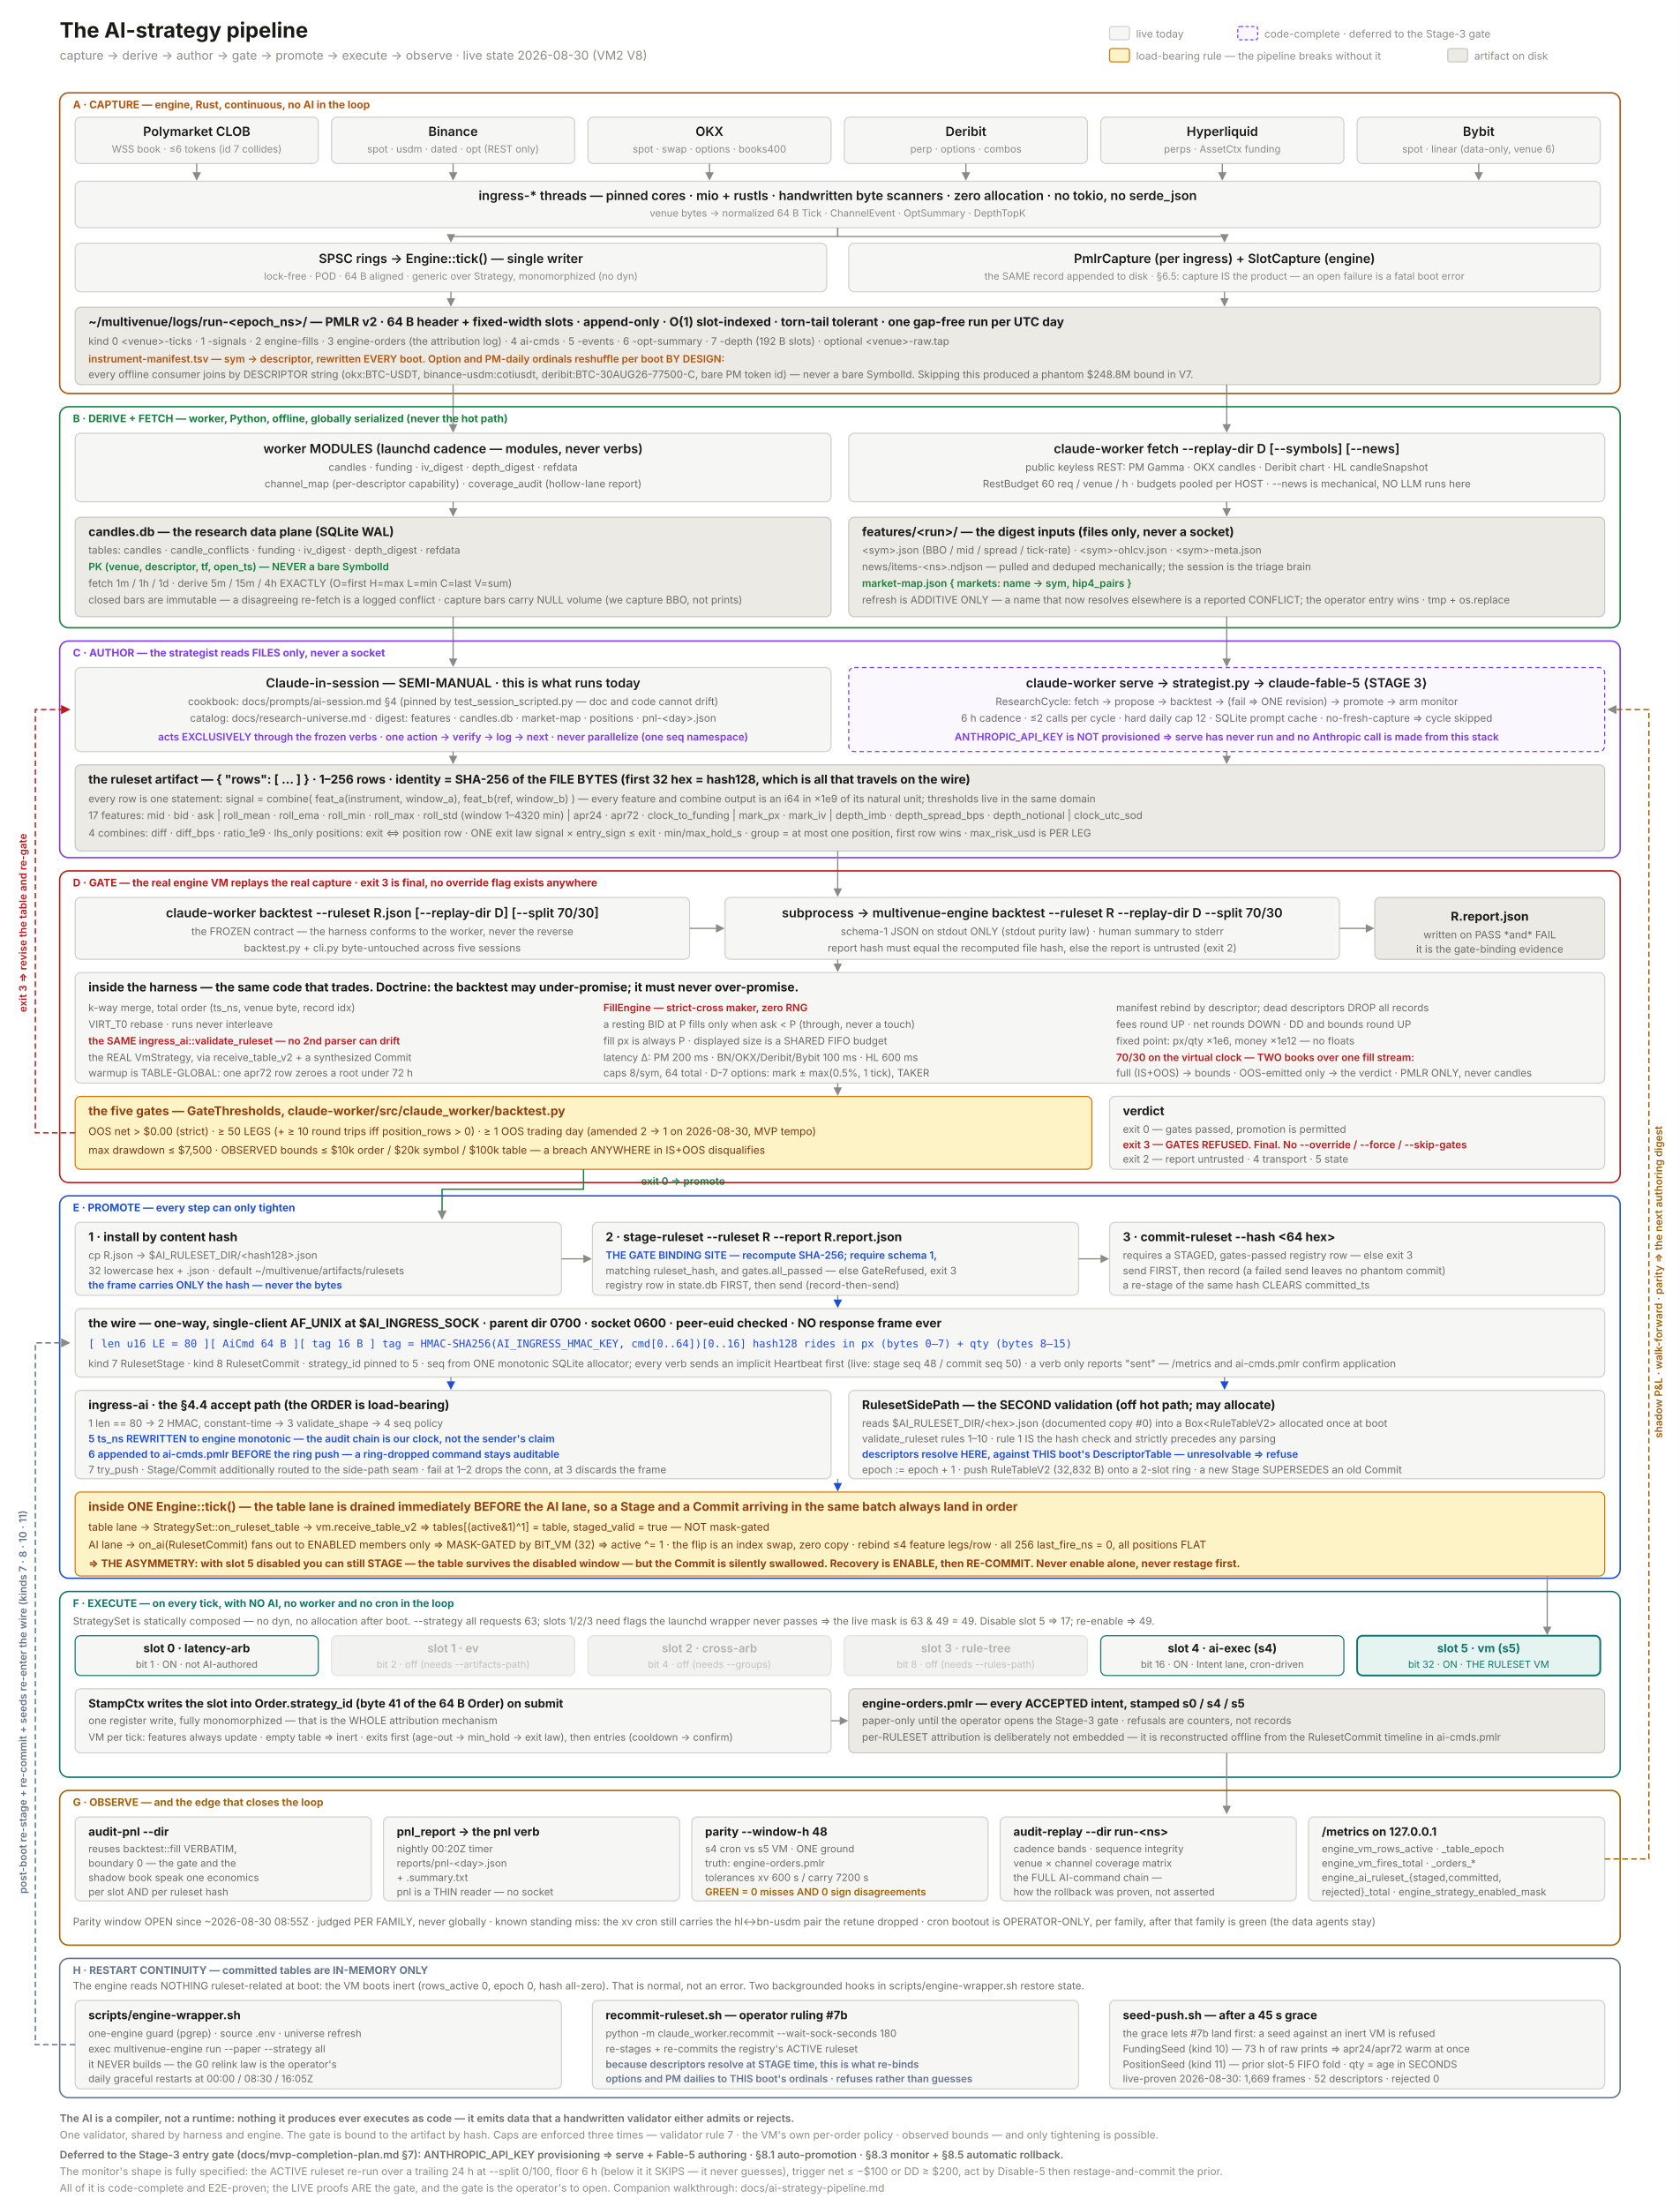
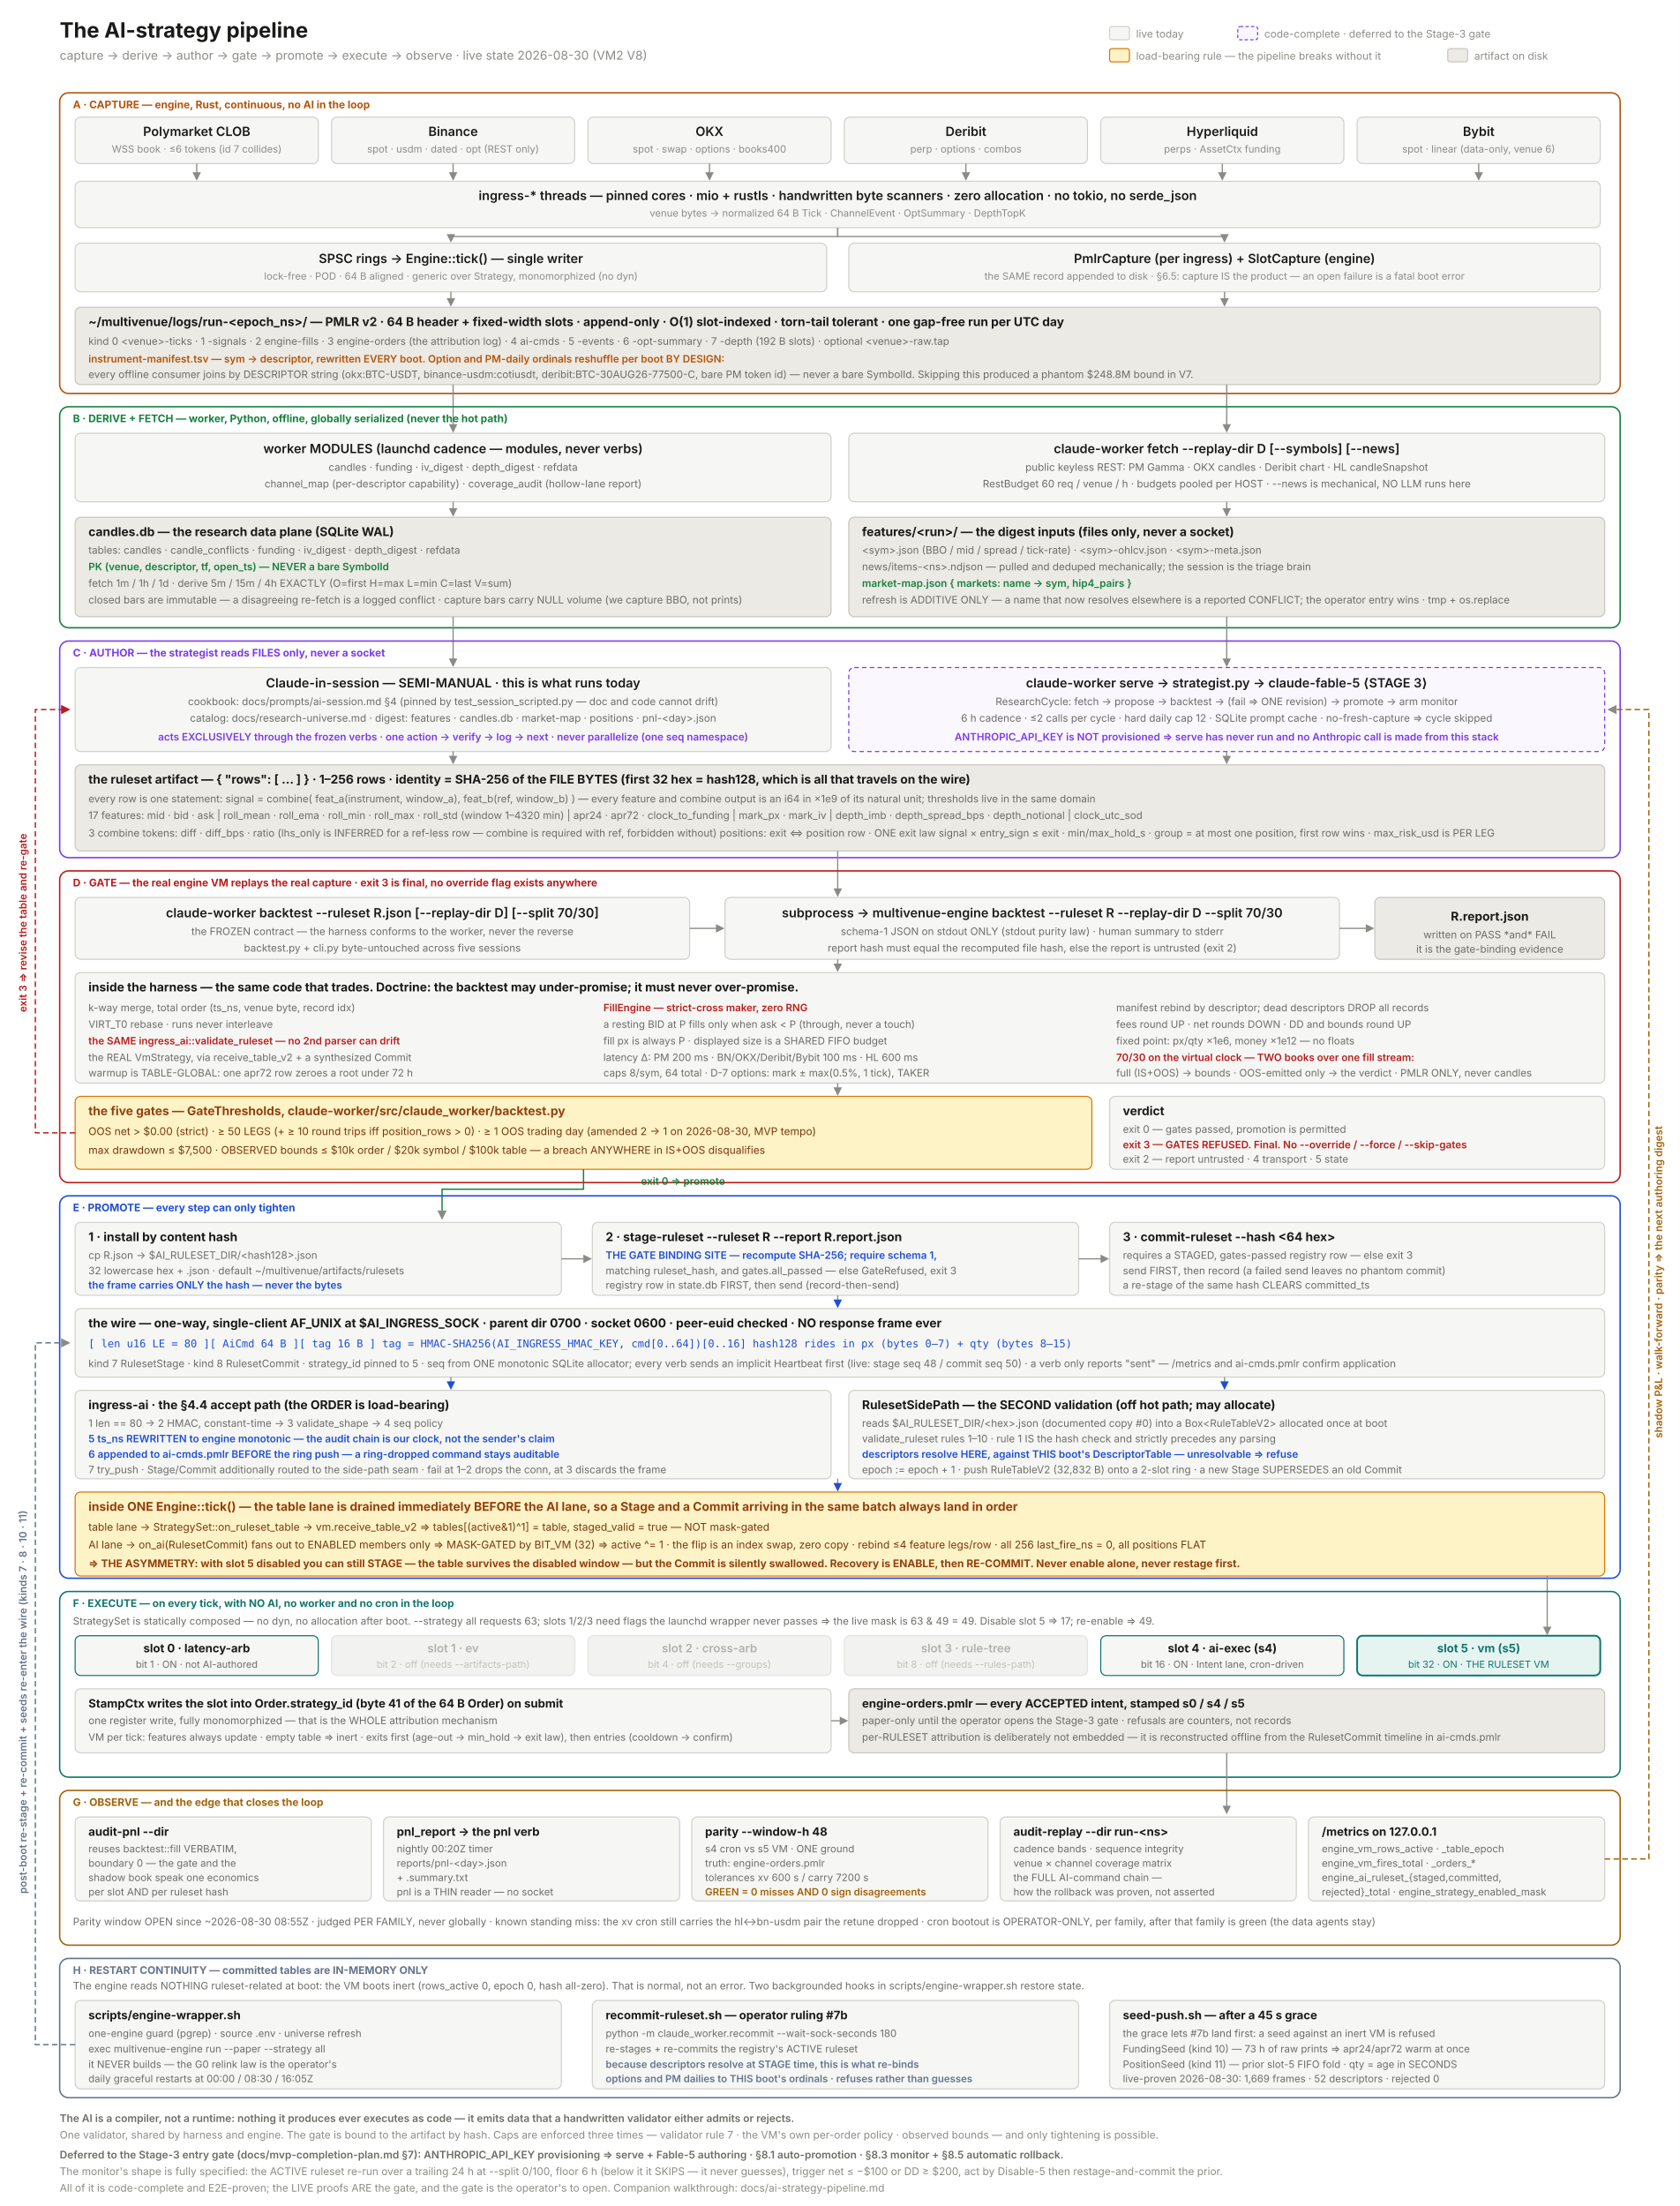
<svg xmlns="http://www.w3.org/2000/svg" viewBox="0 0 1520 1996" role="img" aria-labelledby="t d" font-family="ui-sans-serif, system-ui, -apple-system, sans-serif">
  <defs>
    <marker id="ar" viewBox="0 0 10 10" refX="8" refY="5" markerWidth="7" markerHeight="7" orient="auto-start-reverse">
      <path d="M0,0 L10,5 L0,10 z" fill="#8a8a86" />
    </marker>
    <marker id="arb" viewBox="0 0 10 10" refX="8" refY="5" markerWidth="7" markerHeight="7" orient="auto-start-reverse">
      <path d="M0,0 L10,5 L0,10 z" fill="#1d4ed8" />
    </marker>
    <marker id="arr" viewBox="0 0 10 10" refX="8" refY="5" markerWidth="7" markerHeight="7" orient="auto-start-reverse">
      <path d="M0,0 L10,5 L0,10 z" fill="#b91c1c" />
    </marker>
  </defs>
  <rect x="0" y="0" width="1520" height="1996" fill="#ffffff" />
  <text x="54" y="34" font-size="19" font-weight="700" fill="#1a1a18">The AI-strategy pipeline</text>
  <text x="54" y="54" font-size="11" fill="#8a8a86">capture → derive → author → gate → promote → execute → observe · live state 2026-08-30 (VM2 V8)</text>
  <rect x="1004" y="24" width="18" height="12" rx="2" fill="#f6f6f4" stroke="#d0d0cc" />
  <text x="1028" y="34" font-size="9.5" fill="#8a8a86">live today</text>
  <rect x="1120" y="24" width="18" height="12" rx="2" fill="#faf7ff" stroke="#7c3aed" stroke-dasharray="3 2" />
  <text x="1144" y="34" font-size="9.5" fill="#8a8a86">code-complete · deferred to the Stage-3 gate</text>
  <rect x="1004" y="44" width="18" height="12" rx="2" fill="#fef3c7" stroke="#d97706" />
  <text x="1028" y="54" font-size="9.5" fill="#8a8a86">load-bearing rule — the pipeline breaks without it</text>
  <rect x="1310" y="44" width="18" height="12" rx="2" fill="#eceae4" stroke="#c8c6c0" />
  <text x="1334" y="54" font-size="9.5" fill="#8a8a86">artifact on disk</text>
  <rect x="54" y="84" width="1412" height="272" rx="8" fill="none" stroke="#b45309" stroke-width="1.3" />
  <text x="66" y="98" font-size="9.5" font-weight="700" fill="#b45309">A · CAPTURE — engine, Rust, continuous, no AI in the loop</text>
  <g>
    <rect x="68" y="106" width="220" height="42" rx="5" fill="#f6f6f4" stroke="#d0d0cc" />
    <text x="178" y="123" font-size="11.5" font-weight="600" fill="#1a1a18" text-anchor="middle">Polymarket CLOB</text>
    <text x="178" y="138" font-size="9" fill="#8a8a86" text-anchor="middle">WSS book · ≤6 tokens (id 7 collides)</text>
    <rect x="300" y="106" width="220" height="42" rx="5" fill="#f6f6f4" stroke="#d0d0cc" />
    <text x="410" y="123" font-size="11.5" font-weight="600" fill="#1a1a18" text-anchor="middle">Binance</text>
    <text x="410" y="138" font-size="9" fill="#8a8a86" text-anchor="middle">spot · usdm · dated · opt (REST only)</text>
    <rect x="532" y="106" width="220" height="42" rx="5" fill="#f6f6f4" stroke="#d0d0cc" />
    <text x="642" y="123" font-size="11.5" font-weight="600" fill="#1a1a18" text-anchor="middle">OKX</text>
    <text x="642" y="138" font-size="9" fill="#8a8a86" text-anchor="middle">spot · swap · options · books400</text>
    <rect x="764" y="106" width="220" height="42" rx="5" fill="#f6f6f4" stroke="#d0d0cc" />
    <text x="874" y="123" font-size="11.5" font-weight="600" fill="#1a1a18" text-anchor="middle">Deribit</text>
    <text x="874" y="138" font-size="9" fill="#8a8a86" text-anchor="middle">perp · options · combos</text>
    <rect x="996" y="106" width="220" height="42" rx="5" fill="#f6f6f4" stroke="#d0d0cc" />
    <text x="1106" y="123" font-size="11.5" font-weight="600" fill="#1a1a18" text-anchor="middle">Hyperliquid</text>
    <text x="1106" y="138" font-size="9" fill="#8a8a86" text-anchor="middle">perps · AssetCtx funding</text>
    <rect x="1228" y="106" width="220" height="42" rx="5" fill="#f6f6f4" stroke="#d0d0cc" />
    <text x="1338" y="123" font-size="11.5" font-weight="600" fill="#1a1a18" text-anchor="middle">Bybit</text>
    <text x="1338" y="138" font-size="9" fill="#8a8a86" text-anchor="middle">spot · linear (data-only, venue 6)</text>
  </g>
  <line x1="178" y1="148" x2="178" y2="162" stroke="#8a8a86" stroke-width="1.1" marker-end="url(#ar)" />
  <line x1="410" y1="148" x2="410" y2="162" stroke="#8a8a86" stroke-width="1.1" marker-end="url(#ar)" />
  <line x1="642" y1="148" x2="642" y2="162" stroke="#8a8a86" stroke-width="1.1" marker-end="url(#ar)" />
  <line x1="874" y1="148" x2="874" y2="162" stroke="#8a8a86" stroke-width="1.1" marker-end="url(#ar)" />
  <line x1="1106" y1="148" x2="1106" y2="162" stroke="#8a8a86" stroke-width="1.1" marker-end="url(#ar)" />
  <line x1="1338" y1="148" x2="1338" y2="162" stroke="#8a8a86" stroke-width="1.1" marker-end="url(#ar)" />
  <rect x="68" y="164" width="1380" height="42" rx="5" fill="#f6f6f4" stroke="#d0d0cc" />
  <text x="758" y="181" font-size="11.5" font-weight="600" fill="#1a1a18" text-anchor="middle">ingress-* threads — pinned cores · mio + rustls · handwritten byte scanners · zero allocation · no tokio, no serde_json</text>
  <text x="758" y="196" font-size="9" fill="#8a8a86" text-anchor="middle">venue bytes → normalized 64 B Tick · ChannelEvent · OptSummary · DepthTopK</text>
  <path d="M 758 206 L 758 214 L 408 214 L 408 218" fill="none" stroke="#8a8a86" stroke-width="1.1" marker-end="url(#ar)" />
  <path d="M 758 206 L 758 214 L 1108 214 L 1108 218" fill="none" stroke="#8a8a86" stroke-width="1.1" marker-end="url(#ar)" />
  <rect x="68" y="220" width="680" height="44" rx="5" fill="#f6f6f4" stroke="#d0d0cc" />
  <text x="408" y="238" font-size="11.5" font-weight="600" fill="#1a1a18" text-anchor="middle">SPSC rings → Engine::tick() — single writer</text>
  <text x="408" y="253" font-size="9" fill="#8a8a86" text-anchor="middle">lock-free · POD · 64 B aligned · generic over Strategy, monomorphized (no dyn)</text>
  <rect x="768" y="220" width="680" height="44" rx="5" fill="#f6f6f4" stroke="#d0d0cc" />
  <text x="1108" y="238" font-size="11.5" font-weight="600" fill="#1a1a18" text-anchor="middle">PmlrCapture (per ingress) + SlotCapture (engine)</text>
  <text x="1108" y="253" font-size="9" fill="#8a8a86" text-anchor="middle">the SAME record appended to disk · §6.5: capture IS the product — an open failure is a fatal boot error</text>
  <line x1="408" y1="264" x2="408" y2="276" stroke="#8a8a86" stroke-width="1.1" marker-end="url(#ar)" />
  <line x1="1108" y1="264" x2="1108" y2="276" stroke="#8a8a86" stroke-width="1.1" marker-end="url(#ar)" />
  <rect x="68" y="278" width="1380" height="70" rx="5" fill="#eceae4" stroke="#c8c6c0" />
  <text x="80" y="295" font-size="11" font-weight="700" fill="#1a1a18">~/multivenue/logs/run-&lt;epoch_ns&gt;/ — PMLR v2 · 64 B header + fixed-width slots · append-only · O(1) slot-indexed · torn-tail tolerant · one gap-free run per UTC day</text>
  <text x="80" y="312" font-size="9.3" fill="#6b6b67">kind 0 &lt;venue&gt;-ticks · 1 -signals · 2 engine-fills · 3 engine-orders (the attribution log) · 4 ai-cmds · 5 -events · 6 -opt-summary · 7 -depth (192 B slots) · optional &lt;venue&gt;-raw.tap</text>
  <text x="80" y="328" font-size="9.3" font-weight="600" fill="#b45309">instrument-manifest.tsv — sym → descriptor, rewritten EVERY boot. Option and PM-daily ordinals reshuffle per boot BY DESIGN:</text>
  <text x="80" y="342" font-size="9.3" fill="#6b6b67">every offline consumer joins by DESCRIPTOR string (okx:BTC-USDT, binance-usdm:cotiusdt, deribit:BTC-30AUG26-77500-C, bare PM token id) — never a bare SymbolId. Skipping this produced a phantom $248.8M bound in V7.</text>
  <line x1="410" y1="348" x2="410" y2="390" stroke="#8a8a86" stroke-width="1.1" marker-end="url(#ar)" />
  <line x1="1110" y1="348" x2="1110" y2="390" stroke="#8a8a86" stroke-width="1.1" marker-end="url(#ar)" />
  <rect x="54" y="368" width="1412" height="200" rx="8" fill="none" stroke="#15803d" stroke-width="1.3" />
  <text x="66" y="382" font-size="9.5" font-weight="700" fill="#15803d">B · DERIVE + FETCH — worker, Python, offline, globally serialized (never the hot path)</text>
  <rect x="68" y="392" width="684" height="62" rx="5" fill="#f6f6f4" stroke="#d0d0cc" />
  <text x="410" y="410" font-size="11.5" font-weight="600" fill="#1a1a18" text-anchor="middle">worker MODULES (launchd cadence — modules, never verbs)</text>
  <text x="410" y="426" font-size="9.3" fill="#6b6b67" text-anchor="middle">candles · funding · iv_digest · depth_digest · refdata</text>
  <text x="410" y="441" font-size="9.3" fill="#6b6b67" text-anchor="middle">channel_map (per-descriptor capability) · coverage_audit (hollow-lane report)</text>
  <rect x="768" y="392" width="684" height="62" rx="5" fill="#f6f6f4" stroke="#d0d0cc" />
  <text x="1110" y="410" font-size="11.5" font-weight="600" fill="#1a1a18" text-anchor="middle">claude-worker fetch --replay-dir D [--symbols] [--news]</text>
  <text x="1110" y="426" font-size="9.3" fill="#6b6b67" text-anchor="middle">public keyless REST: PM Gamma · OKX candles · Deribit chart · HL candleSnapshot</text>
  <text x="1110" y="441" font-size="9.3" fill="#6b6b67" text-anchor="middle">RestBudget 60 req / venue / h · budgets pooled per HOST · --news is mechanical, NO LLM runs here</text>
  <line x1="410" y1="454" x2="410" y2="466" stroke="#8a8a86" stroke-width="1.1" marker-end="url(#ar)" />
  <line x1="1110" y1="454" x2="1110" y2="466" stroke="#8a8a86" stroke-width="1.1" marker-end="url(#ar)" />
  <rect x="68" y="468" width="684" height="90" rx="5" fill="#eceae4" stroke="#c8c6c0" />
  <text x="80" y="485" font-size="11" font-weight="700" fill="#1a1a18">candles.db — the research data plane (SQLite WAL)</text>
  <text x="80" y="501" font-size="9.3" fill="#6b6b67">tables: candles · candle_conflicts · funding · iv_digest · depth_digest · refdata</text>
  <text x="80" y="516" font-size="9.3" font-weight="600" fill="#15803d">PK (venue, descriptor, tf, open_ts) — NEVER a bare SymbolId</text>
  <text x="80" y="531" font-size="9.3" fill="#6b6b67">fetch 1m / 1h / 1d · derive 5m / 15m / 4h EXACTLY (O=first H=max L=min C=last V=sum)</text>
  <text x="80" y="546" font-size="9.3" fill="#6b6b67">closed bars are immutable — a disagreeing re-fetch is a logged conflict · capture bars carry NULL volume (we capture BBO, not prints)</text>
  <rect x="768" y="468" width="684" height="90" rx="5" fill="#eceae4" stroke="#c8c6c0" />
  <text x="780" y="485" font-size="11" font-weight="700" fill="#1a1a18">features/&lt;run&gt;/ — the digest inputs (files only, never a socket)</text>
  <text x="780" y="501" font-size="9.3" fill="#6b6b67">&lt;sym&gt;.json (BBO / mid / spread / tick-rate) · &lt;sym&gt;-ohlcv.json · &lt;sym&gt;-meta.json</text>
  <text x="780" y="516" font-size="9.3" fill="#6b6b67">news/items-&lt;ns&gt;.ndjson — pulled and deduped mechanically; the session is the triage brain</text>
  <text x="780" y="531" font-size="9.3" font-weight="600" fill="#15803d">market-map.json  { markets: name → sym, hip4_pairs }</text>
  <text x="780" y="546" font-size="9.3" fill="#6b6b67">refresh is ADDITIVE ONLY — a name that now resolves elsewhere is a reported CONFLICT; the operator entry wins · tmp + os.replace</text>
  <line x1="410" y1="558" x2="410" y2="602" stroke="#8a8a86" stroke-width="1.1" marker-end="url(#ar)" />
  <line x1="1110" y1="558" x2="1110" y2="602" stroke="#8a8a86" stroke-width="1.1" marker-end="url(#ar)" />
  <rect x="54" y="580" width="1412" height="196" rx="8" fill="none" stroke="#7c3aed" stroke-width="1.3" />
  <text x="66" y="594" font-size="9.5" font-weight="700" fill="#7c3aed">C · AUTHOR — the strategist reads FILES only, never a socket</text>
  <rect x="68" y="604" width="684" height="76" rx="5" fill="#f6f6f4" stroke="#d0d0cc" />
  <text x="410" y="622" font-size="11.5" font-weight="600" fill="#1a1a18" text-anchor="middle">Claude-in-session — SEMI-MANUAL · this is what runs today</text>
  <text x="410" y="638" font-size="9.3" fill="#6b6b67" text-anchor="middle">cookbook: docs/prompts/ai-session.md §4 (pinned by test_session_scripted.py — doc and code cannot drift)</text>
  <text x="410" y="653" font-size="9.3" fill="#6b6b67" text-anchor="middle">catalog: docs/research-universe.md · digest: features · candles.db · market-map · positions · pnl-&lt;day&gt;.json</text>
  <text x="410" y="670" font-size="9.3" font-weight="600" fill="#7c3aed" text-anchor="middle">acts EXCLUSIVELY through the frozen verbs · one action → verify → log → next · never parallelize (one seq namespace)</text>
  <rect x="768" y="604" width="684" height="76" rx="5" fill="#faf7ff" stroke="#7c3aed" stroke-dasharray="4 3" />
  <text x="1110" y="622" font-size="11.5" font-weight="600" fill="#1a1a18" text-anchor="middle">claude-worker serve → strategist.py → claude-fable-5   ⟨STAGE 3⟩</text>
  <text x="1110" y="638" font-size="9.3" fill="#6b6b67" text-anchor="middle">ResearchCycle: fetch → propose → backtest → (fail ⇒ ONE revision) → promote → arm monitor</text>
  <text x="1110" y="653" font-size="9.3" fill="#6b6b67" text-anchor="middle">6 h cadence · ≤2 calls per cycle · hard daily cap 12 · SQLite prompt cache · no-fresh-capture ⇒ cycle skipped</text>
  <text x="1110" y="670" font-size="9.3" font-weight="600" fill="#7c3aed" text-anchor="middle">ANTHROPIC_API_KEY is NOT provisioned ⇒ serve has never run and no Anthropic call is made from this stack</text>
  <line x1="410" y1="680" x2="410" y2="690" stroke="#8a8a86" stroke-width="1.1" marker-end="url(#ar)" />
  <line x1="1110" y1="680" x2="1110" y2="690" stroke="#8a8a86" stroke-width="1.1" marker-end="url(#ar)" />
  <rect x="68" y="692" width="1384" height="78" rx="5" fill="#eceae4" stroke="#c8c6c0" />
  <text x="80" y="709" font-size="11" font-weight="700" fill="#1a1a18">the ruleset artifact — { "rows": [ … ] } · 1–256 rows · identity = SHA-256 of the FILE BYTES (first 32 hex = hash128, which is all that travels on the wire)</text>
  <text x="80" y="726" font-size="9.3" fill="#6b6b67">every row is one statement:   signal = combine( feat_a(instrument, window_a),  feat_b(ref, window_b) )   — every feature and combine output is an i64 in ×1e9 of its natural unit; thresholds live in the same domain</text>
  <text x="80" y="741" font-size="9.3" fill="#6b6b67">17 features: mid · bid · ask | roll_mean · roll_ema · roll_min · roll_max · roll_std (window 1–4320 min) | apr24 · apr72 · clock_to_funding | mark_px · mark_iv | depth_imb · depth_spread_bps · depth_notional | clock_utc_sod</text>
-   <text x="80" y="757" font-size="9.3" fill="#6b6b67">4 combines: diff · diff_bps · ratio_1e9 · lhs_only     positions: exit ⇔ position row · ONE exit law signal × entry_sign ≤ exit · min/max_hold_s · group = at most one position, first row wins · max_risk_usd is PER LEG</text>
+   <text x="80" y="757" font-size="9.3" fill="#6b6b67">3 combine tokens: diff · diff_bps · ratio  (lhs_only is INFERRED for a ref-less row — combine is required with ref, forbidden without)     positions: exit ⇔ position row · ONE exit law signal × entry_sign ≤ exit · min/max_hold_s · group = at most one position, first row wins · max_risk_usd is PER LEG</text>
  <line x1="758" y1="770" x2="758" y2="810" stroke="#8a8a86" stroke-width="1.1" marker-end="url(#ar)" />
  <rect x="54" y="788" width="1412" height="282" rx="8" fill="none" stroke="#b91c1c" stroke-width="1.3" />
  <text x="66" y="802" font-size="9.5" font-weight="700" fill="#b91c1c">D · GATE — the real engine VM replays the real capture · exit 3 is final, no override flag exists anywhere</text>
  <rect x="68" y="812" width="556" height="56" rx="5" fill="#f6f6f4" stroke="#d0d0cc" />
  <text x="346" y="830" font-size="11.5" font-weight="600" fill="#1a1a18" text-anchor="middle">claude-worker backtest --ruleset R.json [--replay-dir D] [--split 70/30]</text>
  <text x="346" y="846" font-size="9.3" fill="#6b6b67" text-anchor="middle">the FROZEN contract — the harness conforms to the worker, never the reverse</text>
  <text x="346" y="861" font-size="9.3" fill="#6b6b67" text-anchor="middle">backtest.py + cli.py byte-untouched across five sessions</text>
  <line x1="624" y1="840" x2="654" y2="840" stroke="#8a8a86" stroke-width="1.1" marker-end="url(#ar)" />
  <rect x="656" y="812" width="556" height="56" rx="5" fill="#f6f6f4" stroke="#d0d0cc" />
  <text x="934" y="830" font-size="11.5" font-weight="600" fill="#1a1a18" text-anchor="middle">subprocess → multivenue-engine backtest --ruleset R --replay-dir D --split 70/30</text>
  <text x="934" y="846" font-size="9.3" fill="#6b6b67" text-anchor="middle">schema-1 JSON on stdout ONLY (stdout purity law) · human summary to stderr</text>
  <text x="934" y="861" font-size="9.3" fill="#6b6b67" text-anchor="middle">report hash must equal the recomputed file hash, else the report is untrusted (exit 2)</text>
  <line x1="1212" y1="840" x2="1242" y2="840" stroke="#8a8a86" stroke-width="1.1" marker-end="url(#ar)" />
  <rect x="1244" y="812" width="208" height="56" rx="5" fill="#eceae4" stroke="#c8c6c0" />
  <text x="1348" y="833" font-size="11" font-weight="700" fill="#1a1a18" text-anchor="middle">R.report.json</text>
  <text x="1348" y="849" font-size="9.3" fill="#6b6b67" text-anchor="middle">written on PASS *and* FAIL</text>
  <text x="1348" y="862" font-size="9.3" fill="#6b6b67" text-anchor="middle">it is the gate-binding evidence</text>
  <line x1="758" y1="868" x2="758" y2="878" stroke="#8a8a86" stroke-width="1.1" marker-end="url(#ar)" />
  <rect x="68" y="880" width="1384" height="100" rx="5" fill="#f6f6f4" stroke="#d0d0cc" />
  <text x="80" y="897" font-size="11" font-weight="700" fill="#1a1a18">inside the harness — the same code that trades. Doctrine: the backtest may under-promise; it must never over-promise.</text>
  <text x="80" y="915" font-size="9.2" fill="#6b6b67">k-way merge, total order (ts_ns, venue byte, record idx)</text>
  <text x="80" y="930" font-size="9.2" fill="#6b6b67">VIRT_T0 rebase · runs never interleave</text>
  <text x="80" y="945" font-size="9.2" font-weight="600" fill="#b91c1c">the SAME ingress_ai::validate_ruleset — no 2nd parser can drift</text>
  <text x="80" y="960" font-size="9.2" fill="#6b6b67">the REAL VmStrategy, via receive_table_v2 + a synthesized Commit</text>
  <text x="80" y="974" font-size="9.2" fill="#6b6b67">warmup is TABLE-GLOBAL: one apr72 row zeroes a root under 72 h</text>
  <text x="546" y="915" font-size="9.2" font-weight="600" fill="#b91c1c">FillEngine — strict-cross maker, zero RNG</text>
  <text x="546" y="930" font-size="9.2" fill="#6b6b67">a resting BID at P fills only when ask &lt; P (through, never a touch)</text>
  <text x="546" y="945" font-size="9.2" fill="#6b6b67">fill px is always P · displayed size is a SHARED FIFO budget</text>
  <text x="546" y="960" font-size="9.2" fill="#6b6b67">latency Δ: PM 200 ms · BN/OKX/Deribit/Bybit 100 ms · HL 600 ms</text>
  <text x="546" y="974" font-size="9.2" fill="#6b6b67">caps 8/sym, 64 total · D-7 options: mark ± max(0.5%, 1 tick), TAKER</text>
  <text x="1010" y="915" font-size="9.2" fill="#6b6b67">manifest rebind by descriptor; dead descriptors DROP all records</text>
  <text x="1010" y="930" font-size="9.2" fill="#6b6b67">fees round UP · net rounds DOWN · DD and bounds round UP</text>
  <text x="1010" y="945" font-size="9.2" fill="#6b6b67">fixed point: px/qty ×1e6, money ×1e12 — no floats</text>
  <text x="1010" y="960" font-size="9.2" font-weight="600" fill="#b91c1c">70/30 on the virtual clock — TWO books over one fill stream:</text>
  <text x="1010" y="974" font-size="9.2" fill="#6b6b67">full (IS+OOS) → bounds · OOS-emitted only → the verdict · PMLR ONLY, never candles</text>
  <line x1="758" y1="980" x2="758" y2="990" stroke="#8a8a86" stroke-width="1.1" marker-end="url(#ar)" />
  <rect x="68" y="992" width="920" height="66" rx="5" fill="#fef3c7" stroke="#d97706" />
  <text x="80" y="1009" font-size="11" font-weight="700" fill="#92400e">the five gates — GateThresholds, claude-worker/src/claude_worker/backtest.py</text>
  <text x="80" y="1027" font-size="9.6" fill="#78350f">OOS net &gt; $0.00 (strict)   ·   ≥ 50 LEGS (+ ≥ 10 round trips iff position_rows &gt; 0)   ·   ≥ 1 OOS trading day  (amended 2 → 1 on 2026-08-30, MVP tempo)</text>
  <text x="80" y="1044" font-size="9.6" fill="#78350f">max drawdown ≤ $7,500   ·   OBSERVED bounds ≤ $10k order / $20k symbol / $100k table — a breach ANYWHERE in IS+OOS disqualifies</text>
  <rect x="1004" y="992" width="448" height="66" rx="5" fill="#f6f6f4" stroke="#d0d0cc" />
  <text x="1016" y="1009" font-size="11" font-weight="700" fill="#1a1a18">verdict</text>
  <text x="1016" y="1025" font-size="9.3" fill="#6b6b67">exit 0 — gates passed, promotion is permitted</text>
  <text x="1016" y="1039" font-size="9.3" font-weight="600" fill="#b91c1c">exit 3 — GATES REFUSED. Final. No --override / --force / --skip-gates</text>
  <text x="1016" y="1052" font-size="9.3" fill="#6b6b67">exit 2 — report untrusted · 4 transport · 5 state</text>
  <path d="M 68 1025 L 32 1025 L 32 642 L 62 642" fill="none" stroke="#b91c1c" stroke-width="1.2" stroke-dasharray="5 3" marker-end="url(#arr)" />
  <text x="24" y="835" font-size="9.3" font-weight="600" fill="#b91c1c" text-anchor="middle" transform="rotate(-90 24 835)">exit 3 ⇒ revise the table and re-gate</text>
  <path d="M 528 1058 L 528 1076 L 400 1076 L 400 1102" fill="none" stroke="#15803d" stroke-width="1.2" marker-end="url(#ar)" />
  <text x="580" y="1072" font-size="9.3" font-weight="600" fill="#15803d">exit 0 ⇒ promote</text>
  <rect x="54" y="1082" width="1412" height="346" rx="8" fill="none" stroke="#1d4ed8" stroke-width="1.3" />
  <text x="66" y="1096" font-size="9.5" font-weight="700" fill="#1d4ed8">E · PROMOTE — every step can only tighten</text>
  <rect x="68" y="1106" width="440" height="66" rx="5" fill="#f6f6f4" stroke="#d0d0cc" />
  <text x="80" y="1123" font-size="11" font-weight="700" fill="#1a1a18">1 · install by content hash</text>
  <text x="80" y="1139" font-size="9.3" fill="#6b6b67">cp R.json → $AI_RULESET_DIR/&lt;hash128&gt;.json</text>
  <text x="80" y="1153" font-size="9.3" fill="#6b6b67">32 lowercase hex + .json · default ~/multivenue/artifacts/rulesets</text>
  <text x="80" y="1166" font-size="9.3" font-weight="600" fill="#1d4ed8">the frame carries ONLY the hash — never the bytes</text>
  <line x1="508" y1="1139" x2="534" y2="1139" stroke="#8a8a86" stroke-width="1.1" marker-end="url(#ar)" />
  <rect x="536" y="1106" width="440" height="66" rx="5" fill="#f6f6f4" stroke="#d0d0cc" />
  <text x="548" y="1123" font-size="11" font-weight="700" fill="#1a1a18">2 · stage-ruleset --ruleset R --report R.report.json</text>
  <text x="548" y="1139" font-size="9.3" font-weight="600" fill="#1d4ed8">THE GATE BINDING SITE — recompute SHA-256; require schema 1,</text>
  <text x="548" y="1153" font-size="9.3" fill="#6b6b67">matching ruleset_hash, and gates.all_passed — else GateRefused, exit 3</text>
  <text x="548" y="1166" font-size="9.3" fill="#6b6b67">registry row in state.db FIRST, then send (record-then-send)</text>
  <line x1="976" y1="1139" x2="1002" y2="1139" stroke="#8a8a86" stroke-width="1.1" marker-end="url(#ar)" />
  <rect x="1004" y="1106" width="448" height="66" rx="5" fill="#f6f6f4" stroke="#d0d0cc" />
  <text x="1016" y="1123" font-size="11" font-weight="700" fill="#1a1a18">3 · commit-ruleset --hash &lt;64 hex&gt;</text>
  <text x="1016" y="1139" font-size="9.3" fill="#6b6b67">requires a STAGED, gates-passed registry row — else exit 3</text>
  <text x="1016" y="1153" font-size="9.3" fill="#6b6b67">send FIRST, then record (a failed send leaves no phantom commit)</text>
  <text x="1016" y="1166" font-size="9.3" fill="#6b6b67">a re-stage of the same hash CLEARS committed_ts</text>
  <line x1="758" y1="1172" x2="758" y2="1182" stroke="#8a8a86" stroke-width="1.1" marker-end="url(#arb)" />
  <rect x="68" y="1184" width="1384" height="62" rx="5" fill="#f6f6f4" stroke="#d0d0cc" />
  <text x="80" y="1201" font-size="11" font-weight="700" fill="#1a1a18">the wire — one-way, single-client AF_UNIX at $AI_INGRESS_SOCK · parent dir 0700 · socket 0600 · peer-euid checked · NO response frame ever</text>
  <text x="80" y="1219" font-size="9.6" font-family="ui-monospace, SFMono-Regular, Menlo, monospace" fill="#1d4ed8">[ len u16 LE = 80 ][ AiCmd 64 B ][ tag 16 B ]      tag = HMAC-SHA256(AI_INGRESS_HMAC_KEY, cmd[0..64])[0..16]      hash128 rides in px (bytes 0–7) + qty (bytes 8–15)</text>
  <text x="80" y="1237" font-size="9.3" fill="#6b6b67">kind 7 RulesetStage · kind 8 RulesetCommit · strategy_id pinned to 5 · seq from ONE monotonic SQLite allocator; every verb sends an implicit Heartbeat first (live: stage seq 48 / commit seq 50) · a verb only reports "sent" — /metrics and ai-cmds.pmlr confirm application</text>
  <line x1="408" y1="1246" x2="408" y2="1256" stroke="#8a8a86" stroke-width="1.1" marker-end="url(#arb)" />
  <line x1="1108" y1="1246" x2="1108" y2="1256" stroke="#8a8a86" stroke-width="1.1" marker-end="url(#arb)" />
  <rect x="68" y="1258" width="684" height="80" rx="5" fill="#f6f6f4" stroke="#d0d0cc" />
  <text x="80" y="1275" font-size="11" font-weight="700" fill="#1a1a18">ingress-ai · the §4.4 accept path (the ORDER is load-bearing)</text>
  <text x="80" y="1291" font-size="9.3" fill="#6b6b67">1 len == 80  →  2 HMAC, constant-time  →  3 validate_shape  →  4 seq policy</text>
  <text x="80" y="1305" font-size="9.3" font-weight="600" fill="#1d4ed8">5 ts_ns REWRITTEN to engine monotonic — the audit chain is our clock, not the sender's claim</text>
  <text x="80" y="1319" font-size="9.3" font-weight="600" fill="#1d4ed8">6 appended to ai-cmds.pmlr BEFORE the ring push — a ring-dropped command stays auditable</text>
  <text x="80" y="1333" font-size="9.3" fill="#6b6b67">7 try_push · Stage/Commit additionally routed to the side-path seam · fail at 1–2 drops the conn, at 3 discards the frame</text>
  <rect x="768" y="1258" width="684" height="80" rx="5" fill="#f6f6f4" stroke="#d0d0cc" />
  <text x="780" y="1275" font-size="11" font-weight="700" fill="#1a1a18">RulesetSidePath — the SECOND validation (off hot path; may allocate)</text>
  <text x="780" y="1291" font-size="9.3" fill="#6b6b67">reads $AI_RULESET_DIR/&lt;hex&gt;.json (documented copy #0) into a Box&lt;RuleTableV2&gt; allocated once at boot</text>
  <text x="780" y="1305" font-size="9.3" fill="#6b6b67">validate_ruleset rules 1–10 · rule 1 IS the hash check and strictly precedes any parsing</text>
  <text x="780" y="1319" font-size="9.3" font-weight="600" fill="#1d4ed8">descriptors resolve HERE, against THIS boot's DescriptorTable — unresolvable ⇒ refuse</text>
  <text x="780" y="1333" font-size="9.3" fill="#6b6b67">epoch := epoch + 1 · push RuleTableV2 (32,832 B) onto a 2-slot ring · a new Stage SUPERSEDES an old Commit</text>
  <line x1="758" y1="1338" x2="758" y2="1348" stroke="#8a8a86" stroke-width="1.1" marker-end="url(#arb)" />
  <rect x="68" y="1350" width="1384" height="76" rx="5" fill="#fef3c7" stroke="#d97706" />
  <text x="80" y="1367" font-size="11" font-weight="700" fill="#92400e">inside ONE Engine::tick() — the table lane is drained immediately BEFORE the AI lane, so a Stage and a Commit arriving in the same batch always land in order</text>
  <text x="80" y="1385" font-size="9.6" fill="#78350f">table lane → StrategySet::on_ruleset_table → vm.receive_table_v2   ⇒  tables[(active&amp;1)^1] = table, staged_valid = true      —      NOT mask-gated</text>
  <text x="80" y="1401" font-size="9.6" fill="#78350f">AI lane   → on_ai(RulesetCommit) fans out to ENABLED members only   ⇒  MASK-GATED by BIT_VM (32)   ⇒   active ^= 1 · the flip is an index swap, zero copy · rebind ≤4 feature legs/row · all 256 last_fire_ns = 0, all positions FLAT</text>
  <text x="80" y="1418" font-size="9.6" font-weight="700" fill="#92400e">⇒ THE ASYMMETRY: with slot 5 disabled you can still STAGE — the table survives the disabled window — but the Commit is silently swallowed. Recovery is ENABLE, then RE-COMMIT. Never enable alone, never restage first.</text>
  <line x1="1400" y1="1426" x2="1400" y2="1478" stroke="#8a8a86" stroke-width="1.1" marker-end="url(#ar)" />
  <rect x="54" y="1440" width="1412" height="168" rx="8" fill="none" stroke="#0f766e" stroke-width="1.3" />
  <text x="66" y="1454" font-size="9.5" font-weight="700" fill="#0f766e">F · EXECUTE — on every tick, with NO AI, no worker and no cron in the loop</text>
  <text x="66" y="1470" font-size="9.3" fill="#6b6b67">StrategySet is statically composed — no dyn, no allocation after boot. --strategy all requests 63; slots 1/2/3 need flags the launchd wrapper never passes ⇒ the live mask is 63 &amp; 49 = 49. Disable slot 5 ⇒ 17; re-enable ⇒ 49.</text>
  <rect x="68" y="1480" width="220" height="36" rx="5" fill="#f6f6f4" stroke="#0f766e" />
  <text x="178" y="1495" font-size="10.5" font-weight="700" fill="#1a1a18" text-anchor="middle">slot 0 · latency-arb</text>
  <text x="178" y="1509" font-size="8.8" fill="#6b6b67" text-anchor="middle">bit 1 · ON · not AI-authored</text>
  <rect x="300" y="1480" width="220" height="36" rx="5" fill="#f2f2f0" stroke="#e2e2de" />
  <text x="410" y="1495" font-size="10.5" font-weight="600" fill="#b0b0ac" text-anchor="middle">slot 1 · ev</text>
  <text x="410" y="1509" font-size="8.8" fill="#c0c0bc" text-anchor="middle">bit 2 · off (needs --artifacts-path)</text>
  <rect x="532" y="1480" width="220" height="36" rx="5" fill="#f2f2f0" stroke="#e2e2de" />
  <text x="642" y="1495" font-size="10.5" font-weight="600" fill="#b0b0ac" text-anchor="middle">slot 2 · cross-arb</text>
  <text x="642" y="1509" font-size="8.8" fill="#c0c0bc" text-anchor="middle">bit 4 · off (needs --groups)</text>
  <rect x="764" y="1480" width="220" height="36" rx="5" fill="#f2f2f0" stroke="#e2e2de" />
  <text x="874" y="1495" font-size="10.5" font-weight="600" fill="#b0b0ac" text-anchor="middle">slot 3 · rule-tree</text>
  <text x="874" y="1509" font-size="8.8" fill="#c0c0bc" text-anchor="middle">bit 8 · off (needs --rules-path)</text>
  <rect x="996" y="1480" width="220" height="36" rx="5" fill="#f6f6f4" stroke="#0f766e" />
  <text x="1106" y="1495" font-size="10.5" font-weight="700" fill="#1a1a18" text-anchor="middle">slot 4 · ai-exec  (s4)</text>
  <text x="1106" y="1509" font-size="8.8" fill="#6b6b67" text-anchor="middle">bit 16 · ON · Intent lane, cron-driven</text>
  <rect x="1228" y="1480" width="220" height="36" rx="5" fill="#e6f4f1" stroke="#0f766e" stroke-width="1.6" />
  <text x="1338" y="1495" font-size="10.5" font-weight="700" fill="#0f766e" text-anchor="middle">slot 5 · vm  (s5)</text>
  <text x="1338" y="1509" font-size="8.8" fill="#0f766e" text-anchor="middle">bit 32 · ON · THE RULESET VM</text>
  <rect x="68" y="1528" width="684" height="58" rx="5" fill="#f6f6f4" stroke="#d0d0cc" />
  <text x="80" y="1545" font-size="10.5" font-weight="700" fill="#1a1a18">StampCtx writes the slot into Order.strategy_id (byte 41 of the 64 B Order) on submit</text>
  <text x="80" y="1560" font-size="9.3" fill="#6b6b67">one register write, fully monomorphized — that is the WHOLE attribution mechanism</text>
  <text x="80" y="1575" font-size="9" fill="#6b6b67">VM per tick: features always update · empty table ⇒ inert · exits first (age-out → min_hold → exit law), then entries (cooldown → confirm)</text>
  <line x1="752" y1="1557" x2="766" y2="1557" stroke="#8a8a86" stroke-width="1.1" marker-end="url(#ar)" />
  <rect x="768" y="1528" width="684" height="58" rx="5" fill="#eceae4" stroke="#c8c6c0" />
  <text x="780" y="1545" font-size="10.5" font-weight="700" fill="#1a1a18">engine-orders.pmlr — every ACCEPTED intent, stamped s0 / s4 / s5</text>
  <text x="780" y="1560" font-size="9.3" fill="#6b6b67">paper-only until the operator opens the Stage-3 gate · refusals are counters, not records</text>
  <text x="780" y="1575" font-size="9.3" fill="#6b6b67">per-RULESET attribution is deliberately not embedded — it is reconstructed offline from the RulesetCommit timeline in ai-cmds.pmlr</text>
  <line x1="1110" y1="1586" x2="1110" y2="1640" stroke="#8a8a86" stroke-width="1.1" marker-end="url(#ar)" />
  <rect x="54" y="1620" width="1412" height="140" rx="8" fill="none" stroke="#a16207" stroke-width="1.3" />
  <text x="66" y="1634" font-size="9.5" font-weight="700" fill="#a16207">G · OBSERVE — and the edge that closes the loop</text>
  <rect x="68" y="1644" width="268" height="76" rx="5" fill="#f6f6f4" stroke="#d0d0cc" />
  <text x="80" y="1661" font-size="10.5" font-weight="700" fill="#1a1a18">audit-pnl --dir</text>
  <text x="80" y="1676" font-size="9.1" fill="#6b6b67">reuses backtest::fill VERBATIM,</text>
  <text x="80" y="1689" font-size="9.1" fill="#6b6b67">boundary 0 — the gate and the</text>
  <text x="80" y="1702" font-size="9.1" fill="#6b6b67">shadow book speak one economics</text>
  <text x="80" y="1715" font-size="9.1" fill="#6b6b67">per slot AND per ruleset hash</text>
  <rect x="347" y="1644" width="268" height="76" rx="5" fill="#f6f6f4" stroke="#d0d0cc" />
  <text x="359" y="1661" font-size="10.5" font-weight="700" fill="#1a1a18">pnl_report → the pnl verb</text>
  <text x="359" y="1676" font-size="9.1" fill="#6b6b67">nightly 00:20Z timer</text>
  <text x="359" y="1689" font-size="9.1" fill="#6b6b67">reports/pnl-&lt;day&gt;.json</text>
  <text x="359" y="1702" font-size="9.1" fill="#6b6b67">+ .summary.txt</text>
  <text x="359" y="1715" font-size="9.1" fill="#6b6b67">pnl is a THIN reader — no socket</text>
  <rect x="626" y="1644" width="268" height="76" rx="5" fill="#f6f6f4" stroke="#d0d0cc" />
  <text x="638" y="1661" font-size="10.5" font-weight="700" fill="#1a1a18">parity --window-h 48</text>
  <text x="638" y="1676" font-size="9.1" fill="#6b6b67">s4 cron vs s5 VM · ONE ground</text>
  <text x="638" y="1689" font-size="9.1" fill="#6b6b67">truth: engine-orders.pmlr</text>
  <text x="638" y="1702" font-size="9.1" fill="#6b6b67">tolerances xv 600 s / carry 7200 s</text>
  <text x="638" y="1715" font-size="9.1" font-weight="600" fill="#a16207">GREEN = 0 misses AND 0 sign disagreements</text>
  <rect x="905" y="1644" width="268" height="76" rx="5" fill="#f6f6f4" stroke="#d0d0cc" />
  <text x="917" y="1661" font-size="10.5" font-weight="700" fill="#1a1a18">audit-replay --dir run-&lt;ns&gt;</text>
  <text x="917" y="1676" font-size="9.1" fill="#6b6b67">cadence bands · sequence integrity</text>
  <text x="917" y="1689" font-size="9.1" fill="#6b6b67">venue × channel coverage matrix</text>
  <text x="917" y="1702" font-size="9.1" fill="#6b6b67">the FULL AI-command chain —</text>
  <text x="917" y="1715" font-size="9.1" fill="#6b6b67">how the rollback was proven, not asserted</text>
  <rect x="1184" y="1644" width="268" height="76" rx="5" fill="#f6f6f4" stroke="#d0d0cc" />
  <text x="1196" y="1661" font-size="10.5" font-weight="700" fill="#1a1a18">/metrics on 127.0.0.1</text>
  <text x="1196" y="1676" font-size="9.1" fill="#6b6b67">engine_vm_rows_active · _table_epoch</text>
  <text x="1196" y="1689" font-size="9.1" fill="#6b6b67">engine_vm_fires_total · _orders_*</text>
  <text x="1196" y="1702" font-size="9.1" fill="#6b6b67">engine_ai_ruleset_{staged,committed,</text>
  <text x="1196" y="1715" font-size="9.1" fill="#6b6b67">rejected}_total · engine_strategy_enabled_mask</text>
  <text x="66" y="1742" font-size="9.3" fill="#6b6b67">Parity window OPEN since ~2026-08-30 08:55Z · judged PER FAMILY, never globally · known standing miss: the xv cron still carries the hl↔bn-usdm pair the retune dropped · cron bootout is OPERATOR-ONLY, per family, after that family is green (the data agents stay)</text>
  <path d="M 1452 1682 L 1492 1682 L 1492 642 L 1456 642" fill="none" stroke="#a16207" stroke-width="1.2" stroke-dasharray="5 3" marker-end="url(#ar)" />
  <text x="1504" y="1160" font-size="9.3" font-weight="600" fill="#a16207" text-anchor="middle" transform="rotate(-90 1504 1160)">shadow P&amp;L · walk-forward · parity ⇒ the next authoring digest</text>
  <rect x="54" y="1772" width="1412" height="126" rx="8" fill="none" stroke="#64748b" stroke-width="1.3" />
  <text x="66" y="1786" font-size="9.5" font-weight="700" fill="#64748b">H · RESTART CONTINUITY — committed tables are IN-MEMORY ONLY</text>
  <text x="66" y="1800" font-size="9.3" fill="#6b6b67">The engine reads NOTHING ruleset-related at boot: the VM boots inert (rows_active 0, epoch 0, hash all-zero). That is normal, not an error. Two backgrounded hooks in scripts/engine-wrapper.sh restore state.</text>
  <rect x="68" y="1810" width="440" height="80" rx="5" fill="#f6f6f4" stroke="#d0d0cc" />
  <text x="80" y="1827" font-size="10.5" font-weight="700" fill="#1a1a18">scripts/engine-wrapper.sh</text>
  <text x="80" y="1843" font-size="9.1" fill="#6b6b67">one-engine guard (pgrep) · source .env · universe refresh</text>
  <text x="80" y="1857" font-size="9.1" fill="#6b6b67">exec multivenue-engine run --paper --strategy all</text>
  <text x="80" y="1871" font-size="9.1" fill="#6b6b67">it NEVER builds — the G0 relink law is the operator's</text>
  <text x="80" y="1884" font-size="9.1" fill="#6b6b67">daily graceful restarts at 00:00 / 08:30 / 16:05Z</text>
  <rect x="536" y="1810" width="440" height="80" rx="5" fill="#f6f6f4" stroke="#d0d0cc" />
  <text x="548" y="1827" font-size="10.5" font-weight="700" fill="#1a1a18">recommit-ruleset.sh — operator ruling #7b</text>
  <text x="548" y="1843" font-size="9.1" fill="#6b6b67">python -m claude_worker.recommit --wait-sock-seconds 180</text>
  <text x="548" y="1857" font-size="9.1" fill="#6b6b67">re-stages + re-commits the registry's ACTIVE ruleset</text>
  <text x="548" y="1871" font-size="9.1" font-weight="600" fill="#64748b">because descriptors resolve at STAGE time, this is what re-binds</text>
  <text x="548" y="1884" font-size="9.1" font-weight="600" fill="#64748b">options and PM dailies to THIS boot's ordinals · refuses rather than guesses</text>
  <rect x="1004" y="1810" width="448" height="80" rx="5" fill="#f6f6f4" stroke="#d0d0cc" />
  <text x="1016" y="1827" font-size="10.5" font-weight="700" fill="#1a1a18">seed-push.sh — after a 45 s grace</text>
  <text x="1016" y="1843" font-size="9.1" fill="#6b6b67">the grace lets #7b land first: a seed against an inert VM is refused</text>
  <text x="1016" y="1857" font-size="9.1" fill="#6b6b67">FundingSeed (kind 10) — 73 h of raw prints ⇒ apr24/apr72 warm at once</text>
  <text x="1016" y="1871" font-size="9.1" fill="#6b6b67">PositionSeed (kind 11) — prior slot-5 FIFO fold · qty = age in SECONDS</text>
  <text x="1016" y="1884" font-size="9.1" fill="#6b6b67">live-proven 2026-08-30: 1,669 frames · 52 descriptors · rejected 0</text>
  <path d="M 68 1850 L 32 1850 L 32 1215 L 62 1215" fill="none" stroke="#64748b" stroke-width="1.2" stroke-dasharray="5 3" marker-end="url(#ar)" />
  <text x="24" y="1540" font-size="9.3" font-weight="600" fill="#64748b" text-anchor="middle" transform="rotate(-90 24 1540)">post-boot re-stage + re-commit + seeds re-enter the wire (kinds 7 · 8 · 10 · 11)</text>
  <text x="54" y="1920" font-size="9.5" font-weight="600" fill="#6b6b67">The AI is a compiler, not a runtime: nothing it produces ever executes as code — it emits data that a handwritten validator either admits or rejects.</text>
  <text x="54" y="1935" font-size="9.5" fill="#8a8a86">One validator, shared by harness and engine. The gate is bound to the artifact by hash. Caps are enforced three times — validator rule 7 · the VM's own per-order policy · observed bounds — and only tightening is possible.</text>
  <text x="54" y="1953" font-size="9.5" font-weight="600" fill="#6b6b67">Deferred to the Stage-3 entry gate (docs/mvp-completion-plan.md §7): ANTHROPIC_API_KEY provisioning ⇒ serve + Fable-5 authoring · §8.1 auto-promotion · §8.3 monitor + §8.5 automatic rollback.</text>
  <text x="54" y="1968" font-size="9.5" fill="#8a8a86">The monitor's shape is fully specified: the ACTIVE ruleset re-run over a trailing 24 h at --split 0/100, floor 6 h (below it it SKIPS — it never guesses), trigger net ≤ −$100 or DD ≥ $200, act by Disable-5 then restage-and-commit the prior.</text>
  <text x="54" y="1983" font-size="9.5" fill="#8a8a86">All of it is code-complete and E2E-proven; the LIVE proofs ARE the gate, and the gate is the operator's to open.      Companion walkthrough: docs/ai-strategy-pipeline.md</text>
</svg>
